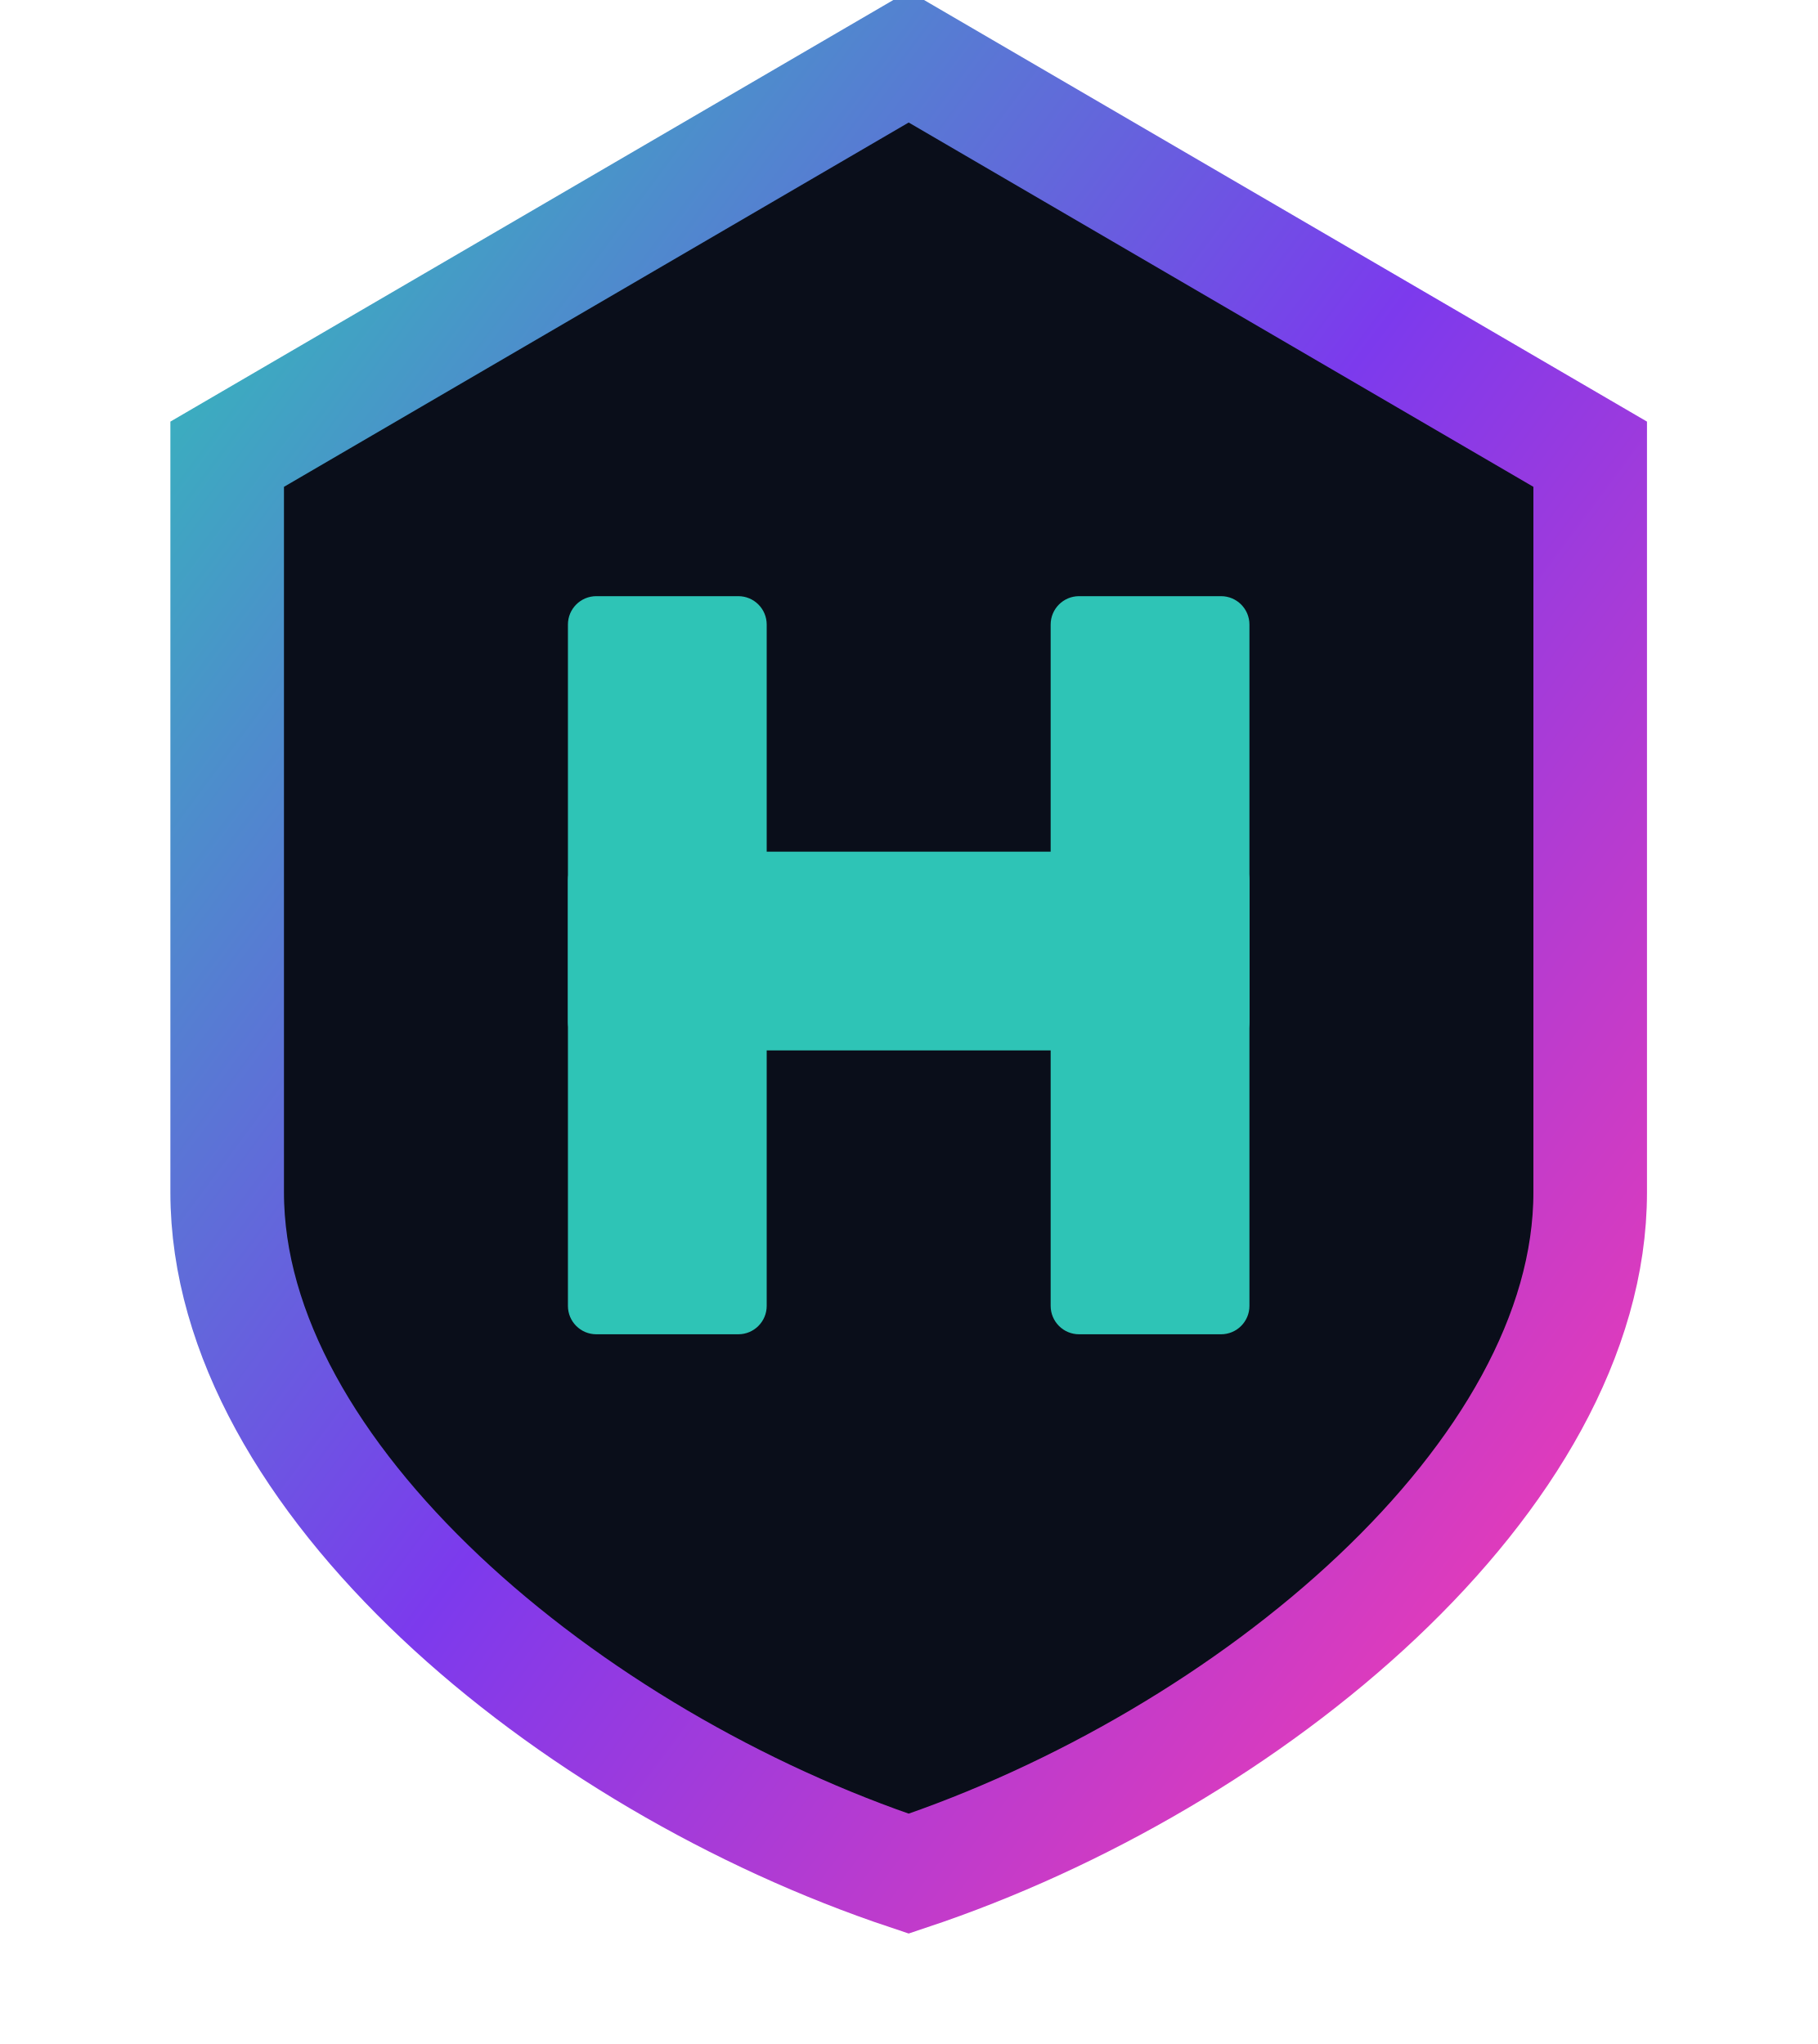
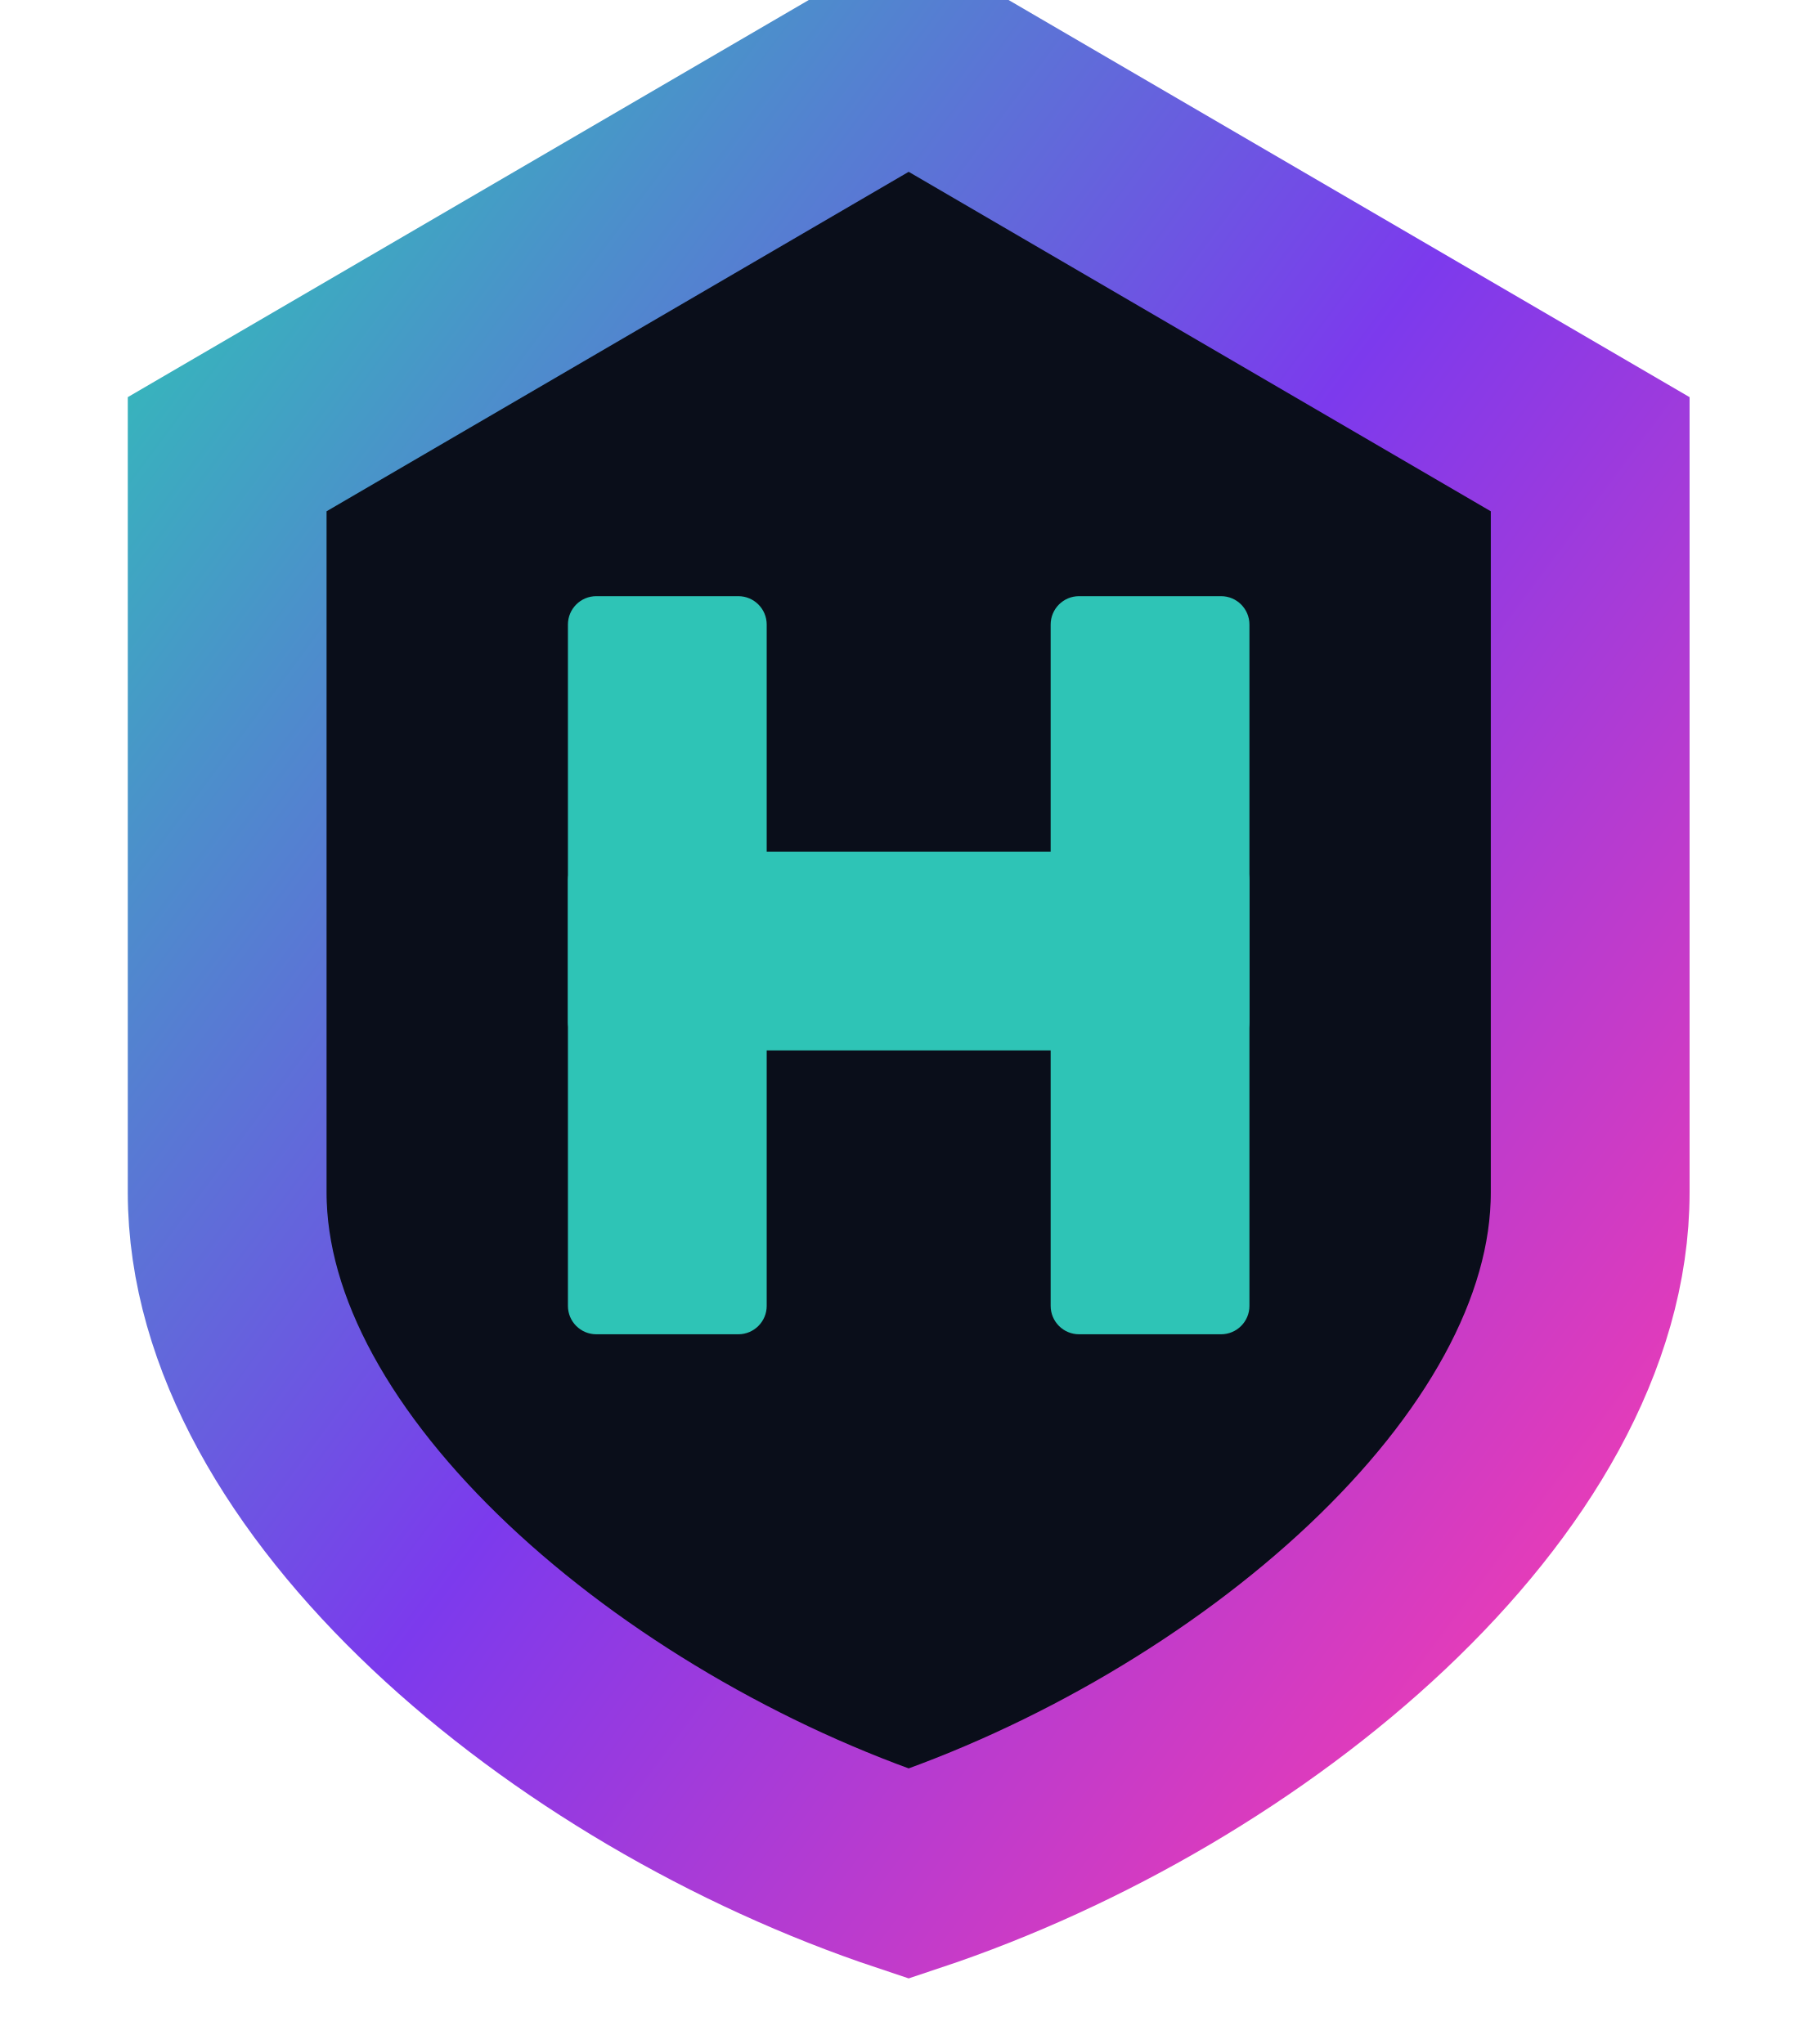
<svg xmlns="http://www.w3.org/2000/svg" viewBox="0 0 64 72" fill="none">
  <defs>
    <linearGradient id="grad" x1="0" y1="0" x2="1" y2="1">
      <stop offset="0%" stop-color="#2EC4B6" />
      <stop offset="50%" stop-color="#7C3AED" />
      <stop offset="100%" stop-color="#FF3CAC" />
    </linearGradient>
  </defs>
  <path d="M32 2 L56 16 V42 C56 52 44 62 32 66 C20 62 8 52 8 42 V16 Z" fill="#0A0E1A" />
-   <path d="M32 2 L56 16 V42 C56 52 44 62 32 66 C20 62 8 52 8 42 V16 Z" fill="none" stroke="url(#grad)" stroke-width="4" />
+   <path d="M32 2 L56 16 V42 C56 52 44 62 32 66 C20 62 8 52 8 42 V16 Z" fill="none" stroke="url(#grad)" stroke-width="7" />
  <rect x="20" y="21" width="7" height="26" rx="1" fill="#2EC4B6" />
  <rect x="37" y="21" width="7" height="26" rx="1" fill="#2EC4B6" />
  <rect x="20" y="30" width="24" height="7" rx="1" fill="#2EC4B6" />
</svg>
